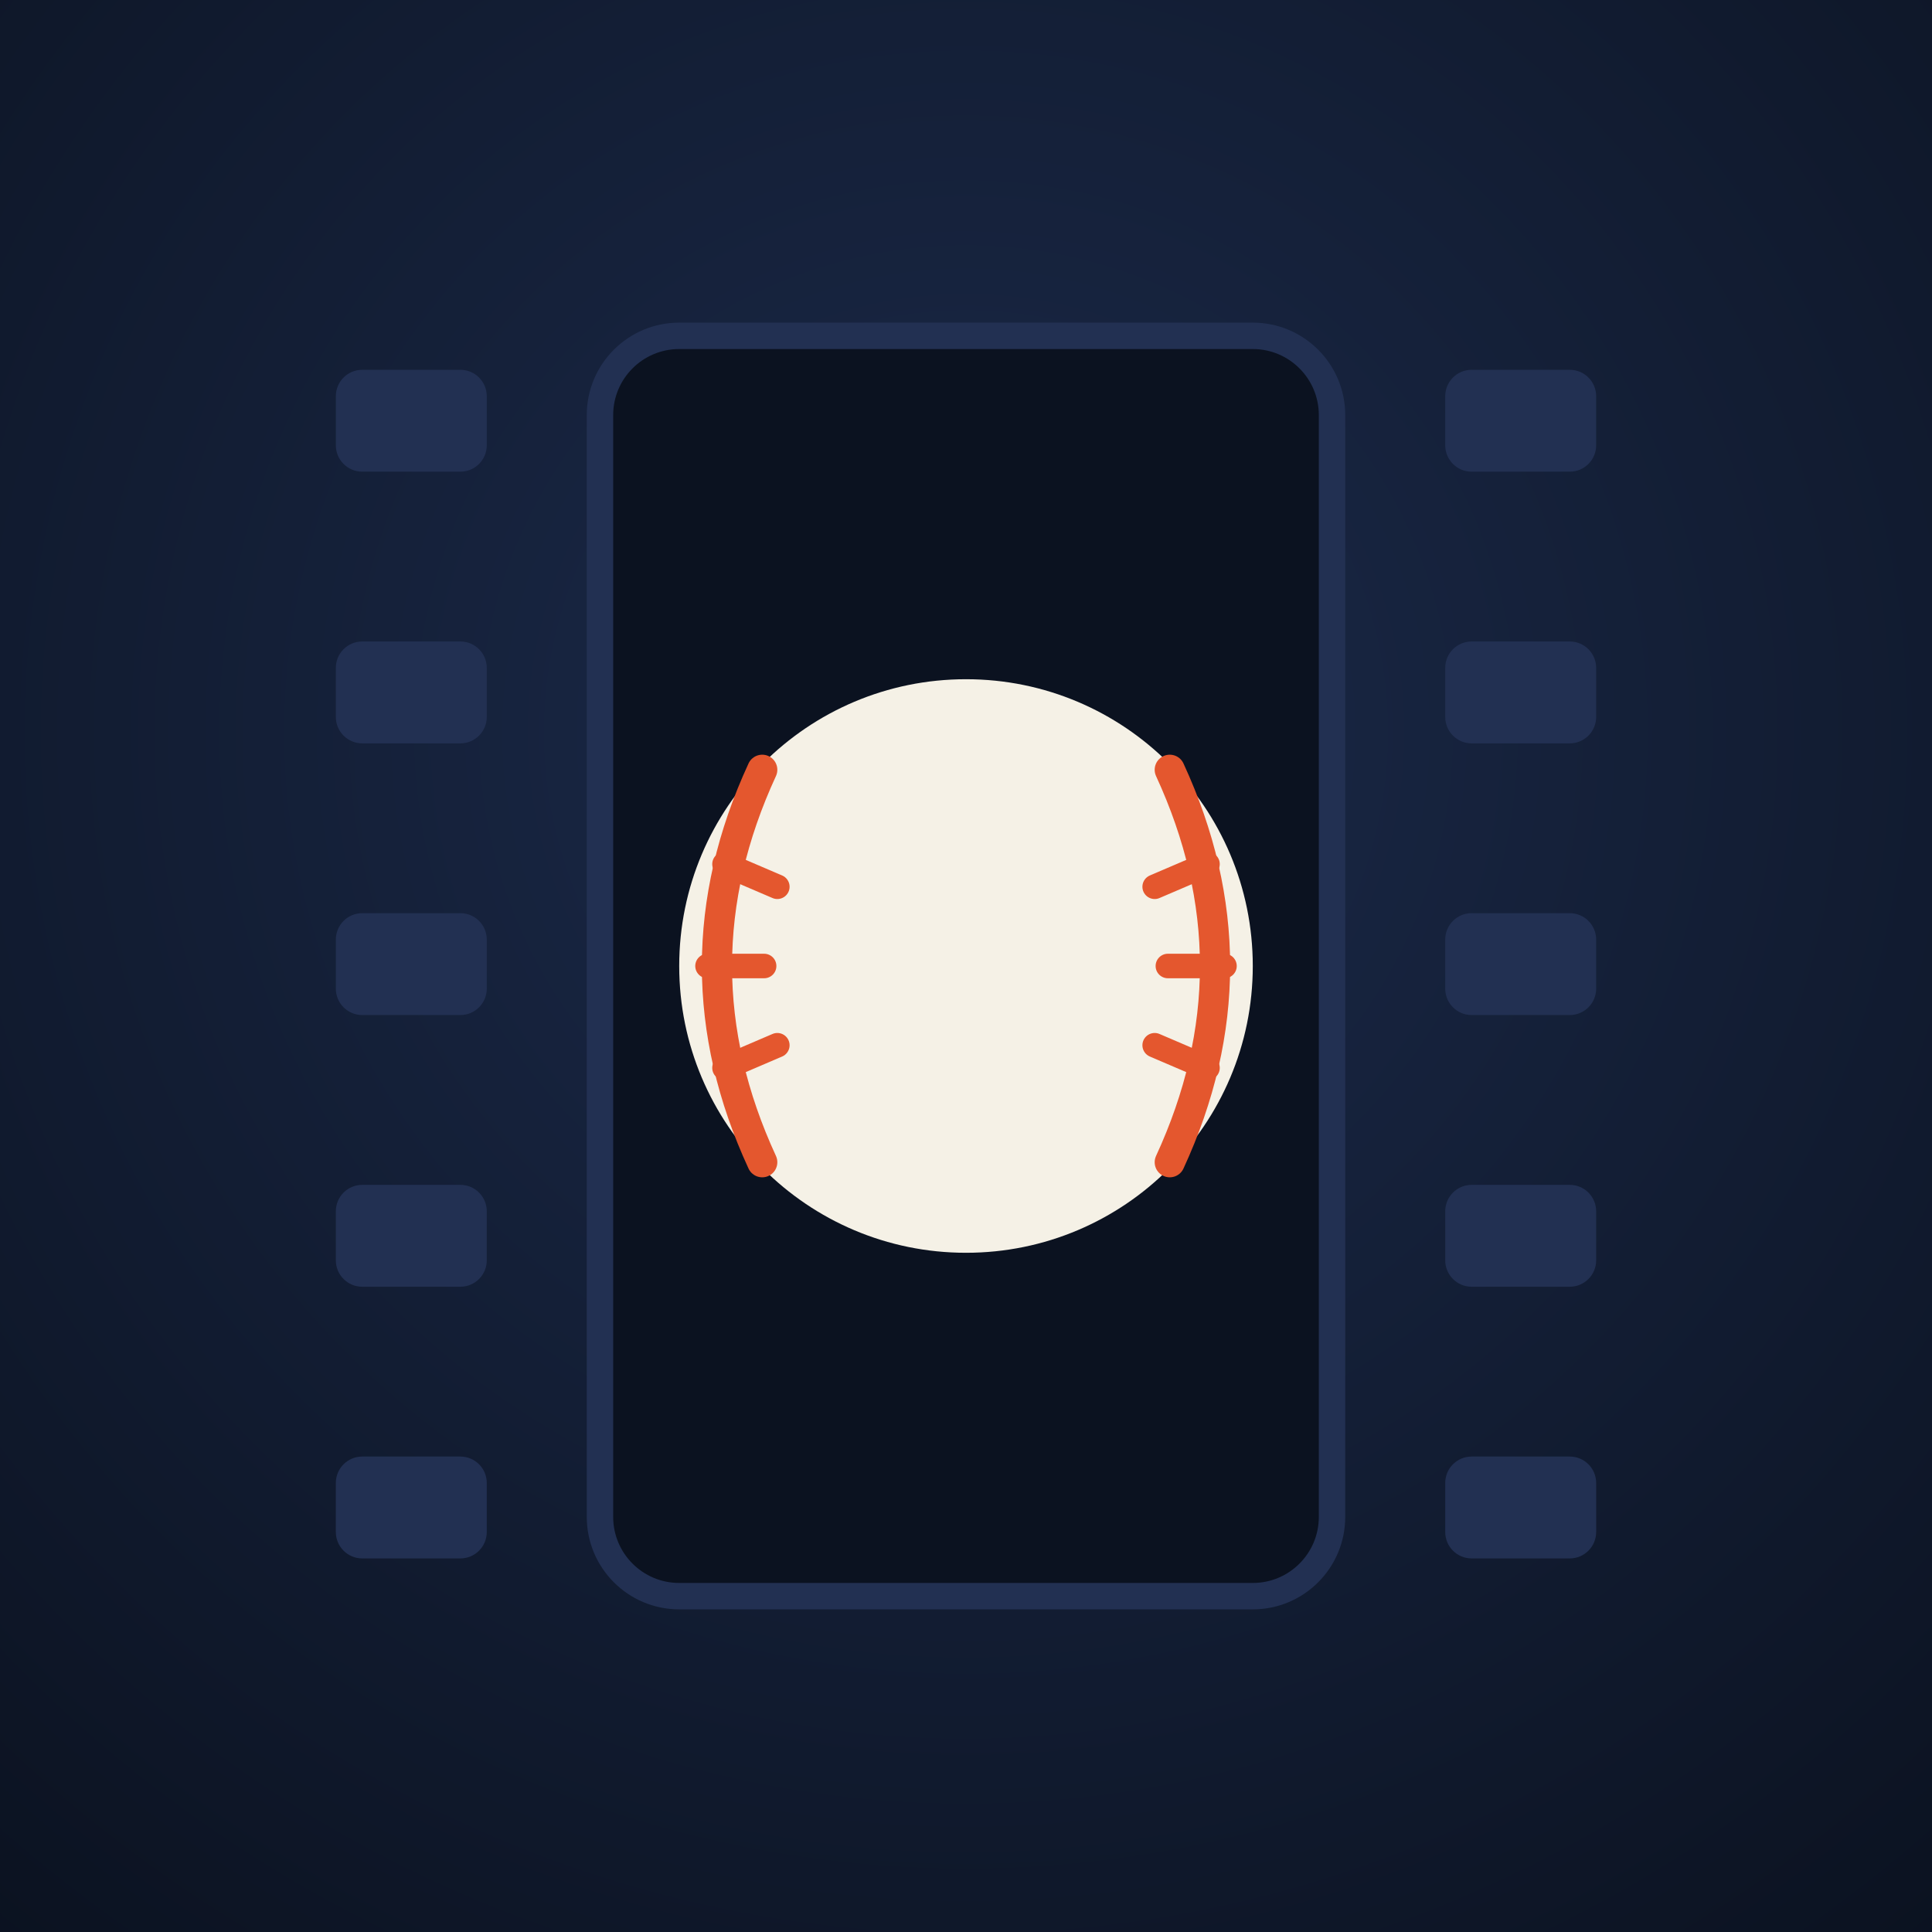
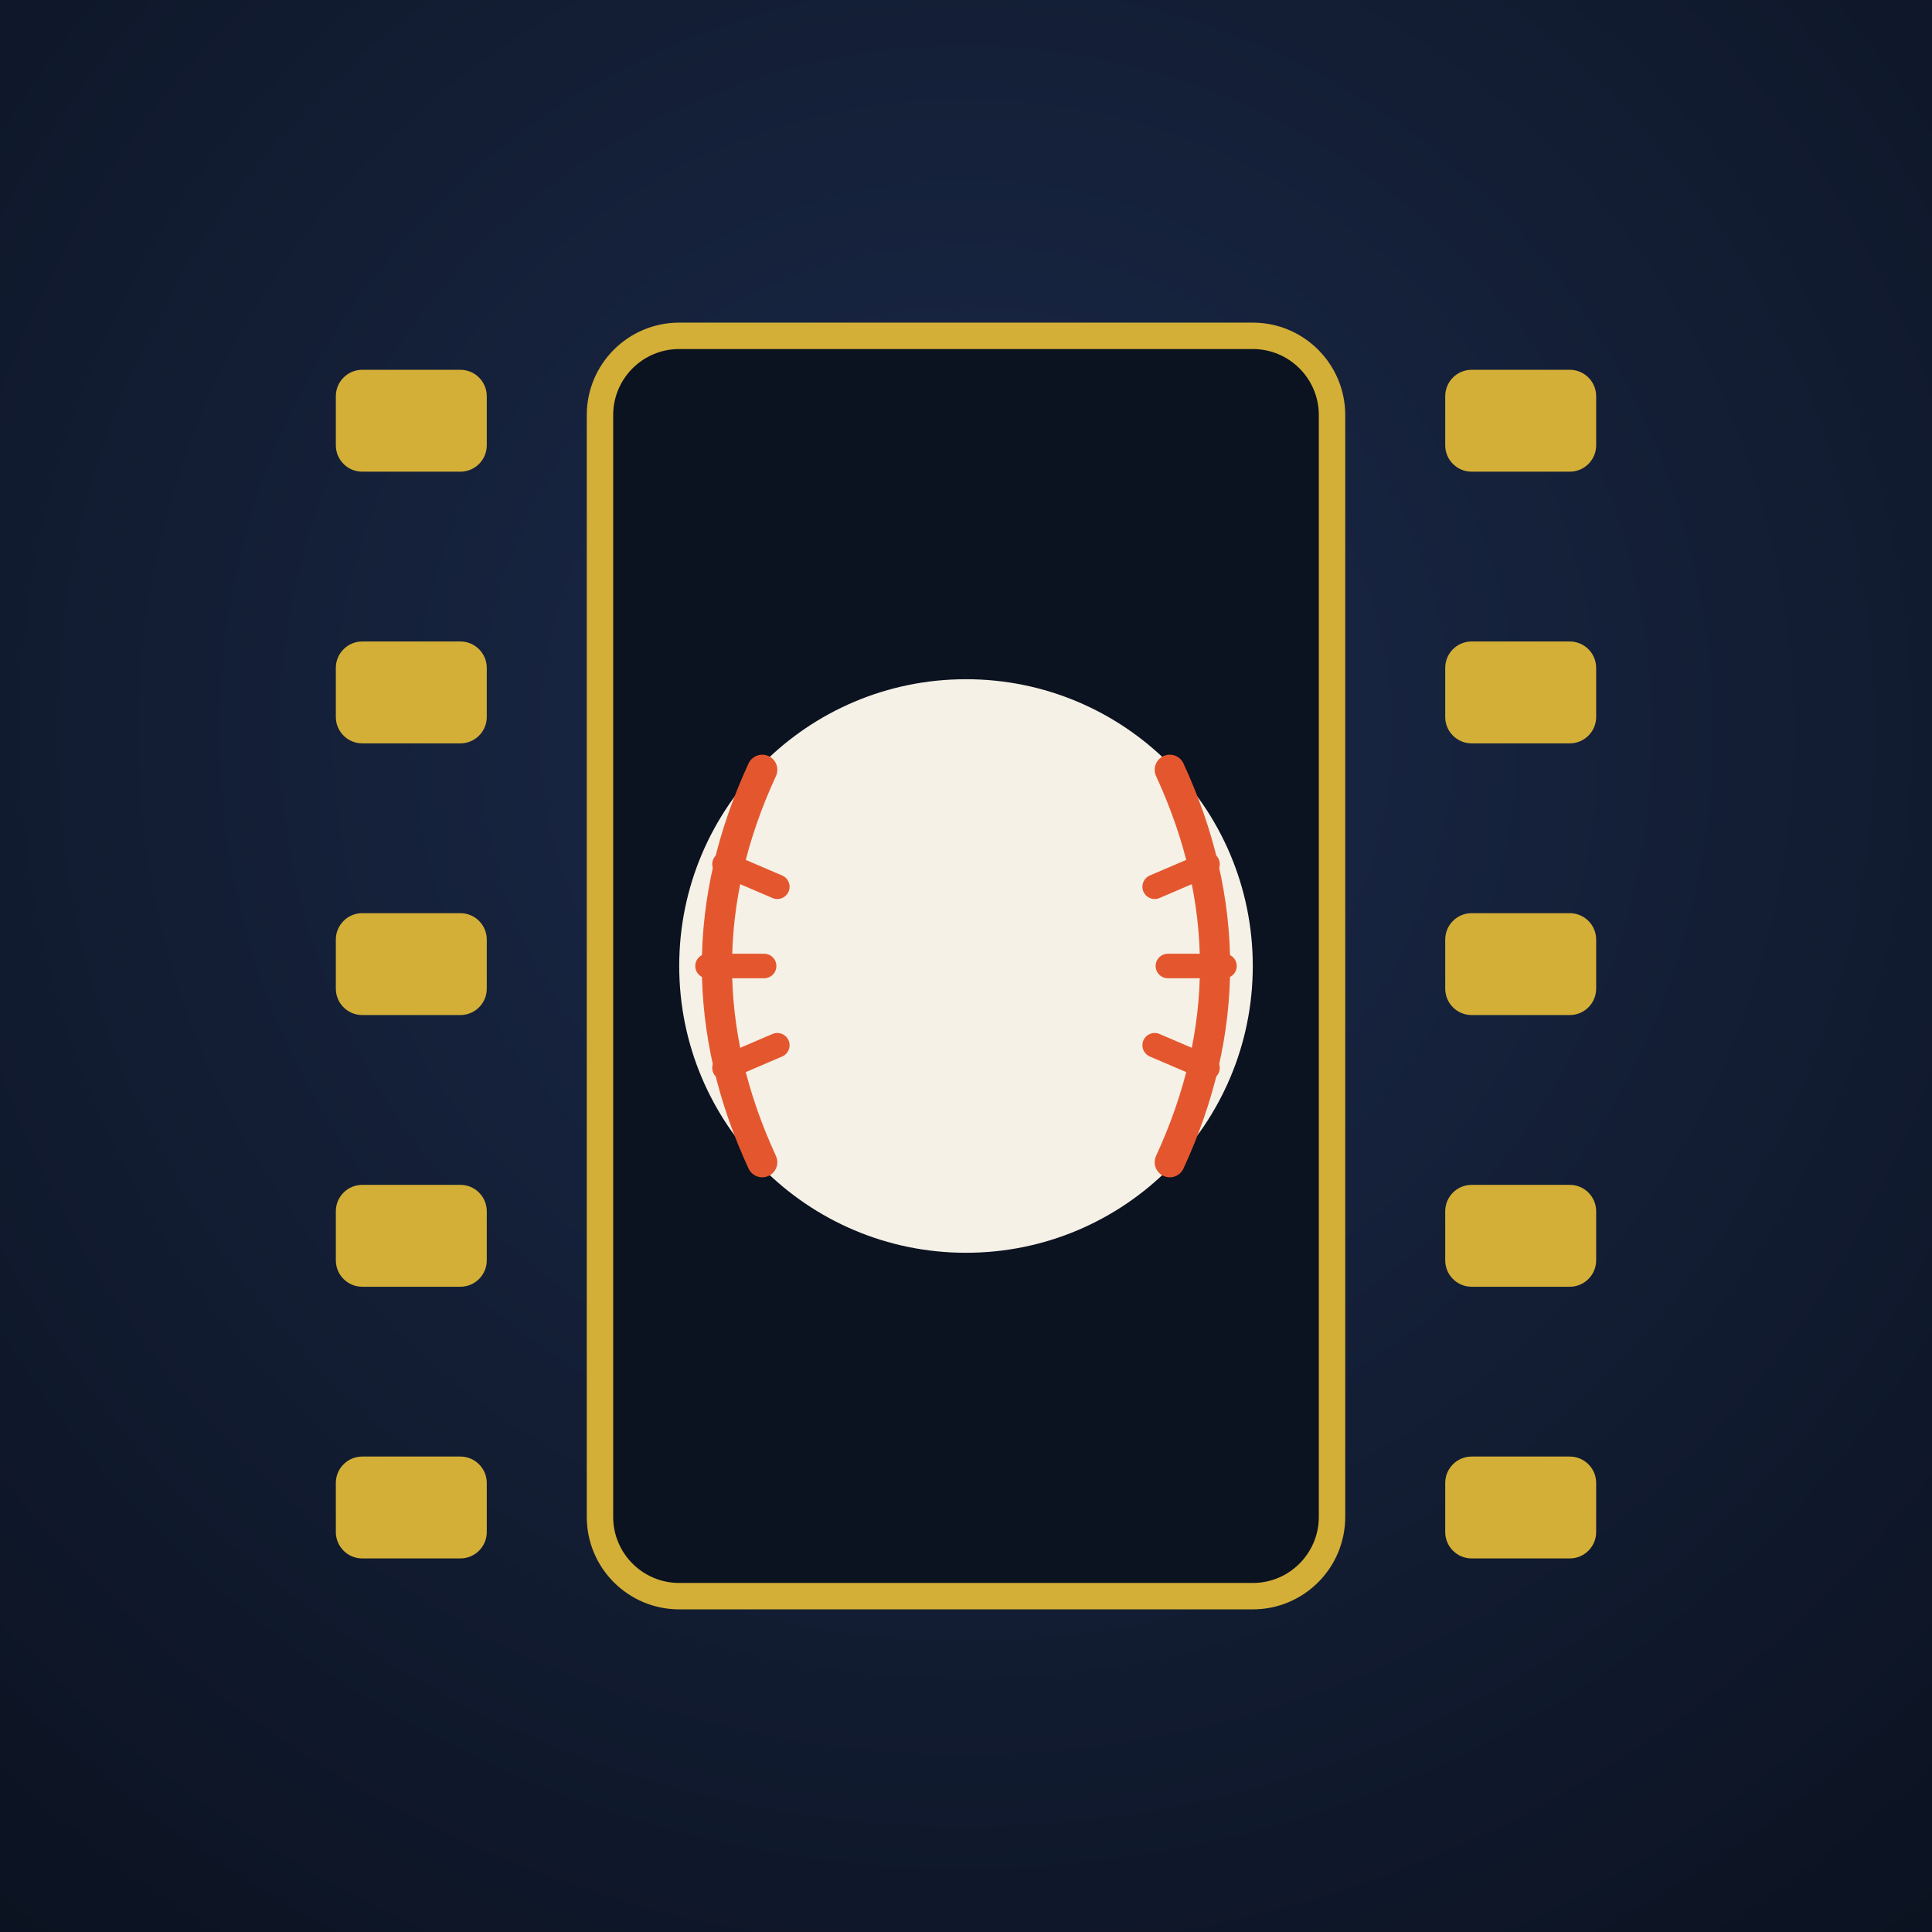
<svg xmlns="http://www.w3.org/2000/svg" viewBox="0 0 1024 1024">
  <defs>
    <radialGradient id="bg" cx="50%" cy="38%" r="80%">
      <stop offset="0%" stop-color="#1B2A4A" />
      <stop offset="100%" stop-color="#0B1220" />
    </radialGradient>
  </defs>
  <rect width="1024" height="1024" fill="url(#bg)" />
  <g>
-     <g fill="#223052">
+     <g fill="#D4AF37">
      <rect x="178" y="196" width="80" height="54" rx="14" />
      <rect x="178" y="340" width="80" height="54" rx="14" />
      <rect x="178" y="484" width="80" height="54" rx="14" />
      <rect x="178" y="628" width="80" height="54" rx="14" />
      <rect x="178" y="772" width="80" height="54" rx="14" />
      <rect x="766" y="196" width="80" height="54" rx="14" />
      <rect x="766" y="340" width="80" height="54" rx="14" />
      <rect x="766" y="484" width="80" height="54" rx="14" />
      <rect x="766" y="628" width="80" height="54" rx="14" />
      <rect x="766" y="772" width="80" height="54" rx="14" />
    </g>
-     <rect x="318" y="178" width="388" height="668" rx="42" fill="#0B1220" stroke="#223052" stroke-width="14" />
+     <rect x="318" y="178" width="388" height="668" rx="42" fill="#0B1220" stroke="#D4AF37" stroke-width="14" />
    <g transform="translate(512,512)">
      <circle r="152" fill="#F5F1E6" />
      <path d="M-108,-104 q-48,104 0,208" fill="none" stroke="#E4572E" stroke-width="16" stroke-linecap="round" />
      <path d="M108,-104 q48,104 0,208" fill="none" stroke="#E4572E" stroke-width="16" stroke-linecap="round" />
      <g stroke="#E4572E" stroke-width="13" stroke-linecap="round">
        <line x1="-128" y1="-54" x2="-100" y2="-42" />
        <line x1="-137" y1="0" x2="-107" y2="0" />
        <line x1="-128" y1="54" x2="-100" y2="42" />
        <line x1="128" y1="-54" x2="100" y2="-42" />
        <line x1="137" y1="0" x2="107" y2="0" />
        <line x1="128" y1="54" x2="100" y2="42" />
      </g>
    </g>
  </g>
</svg>
